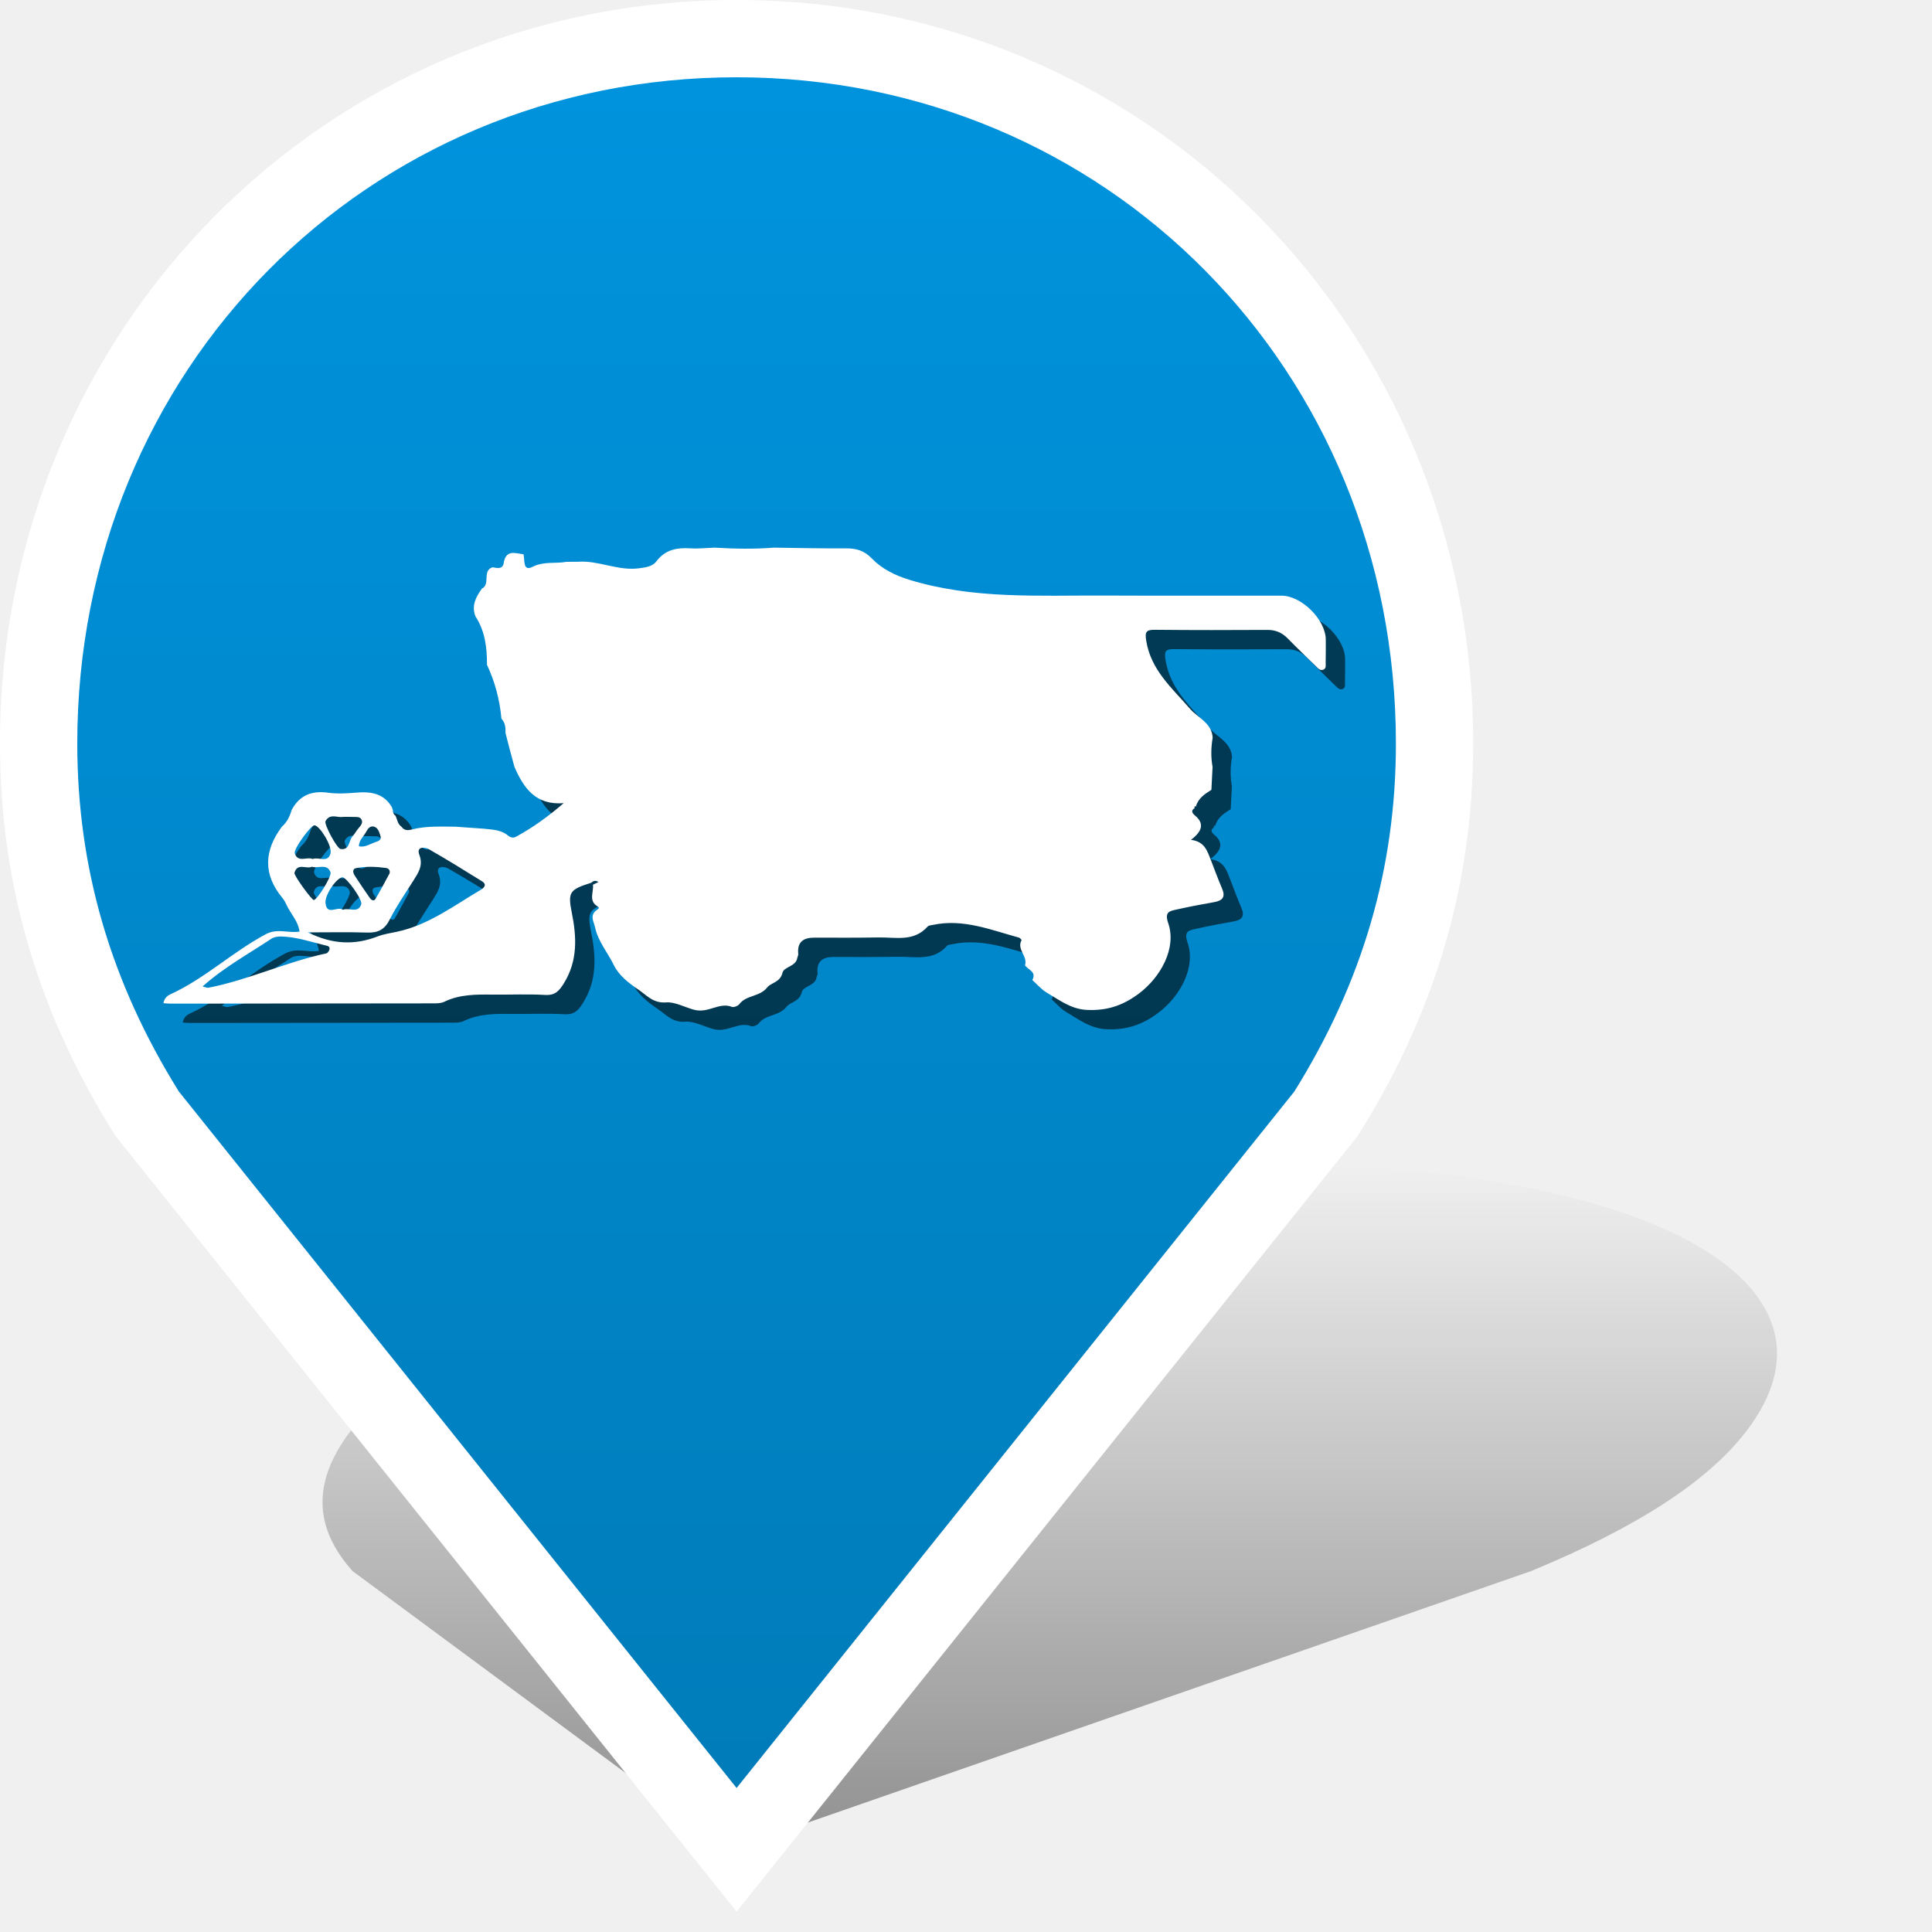
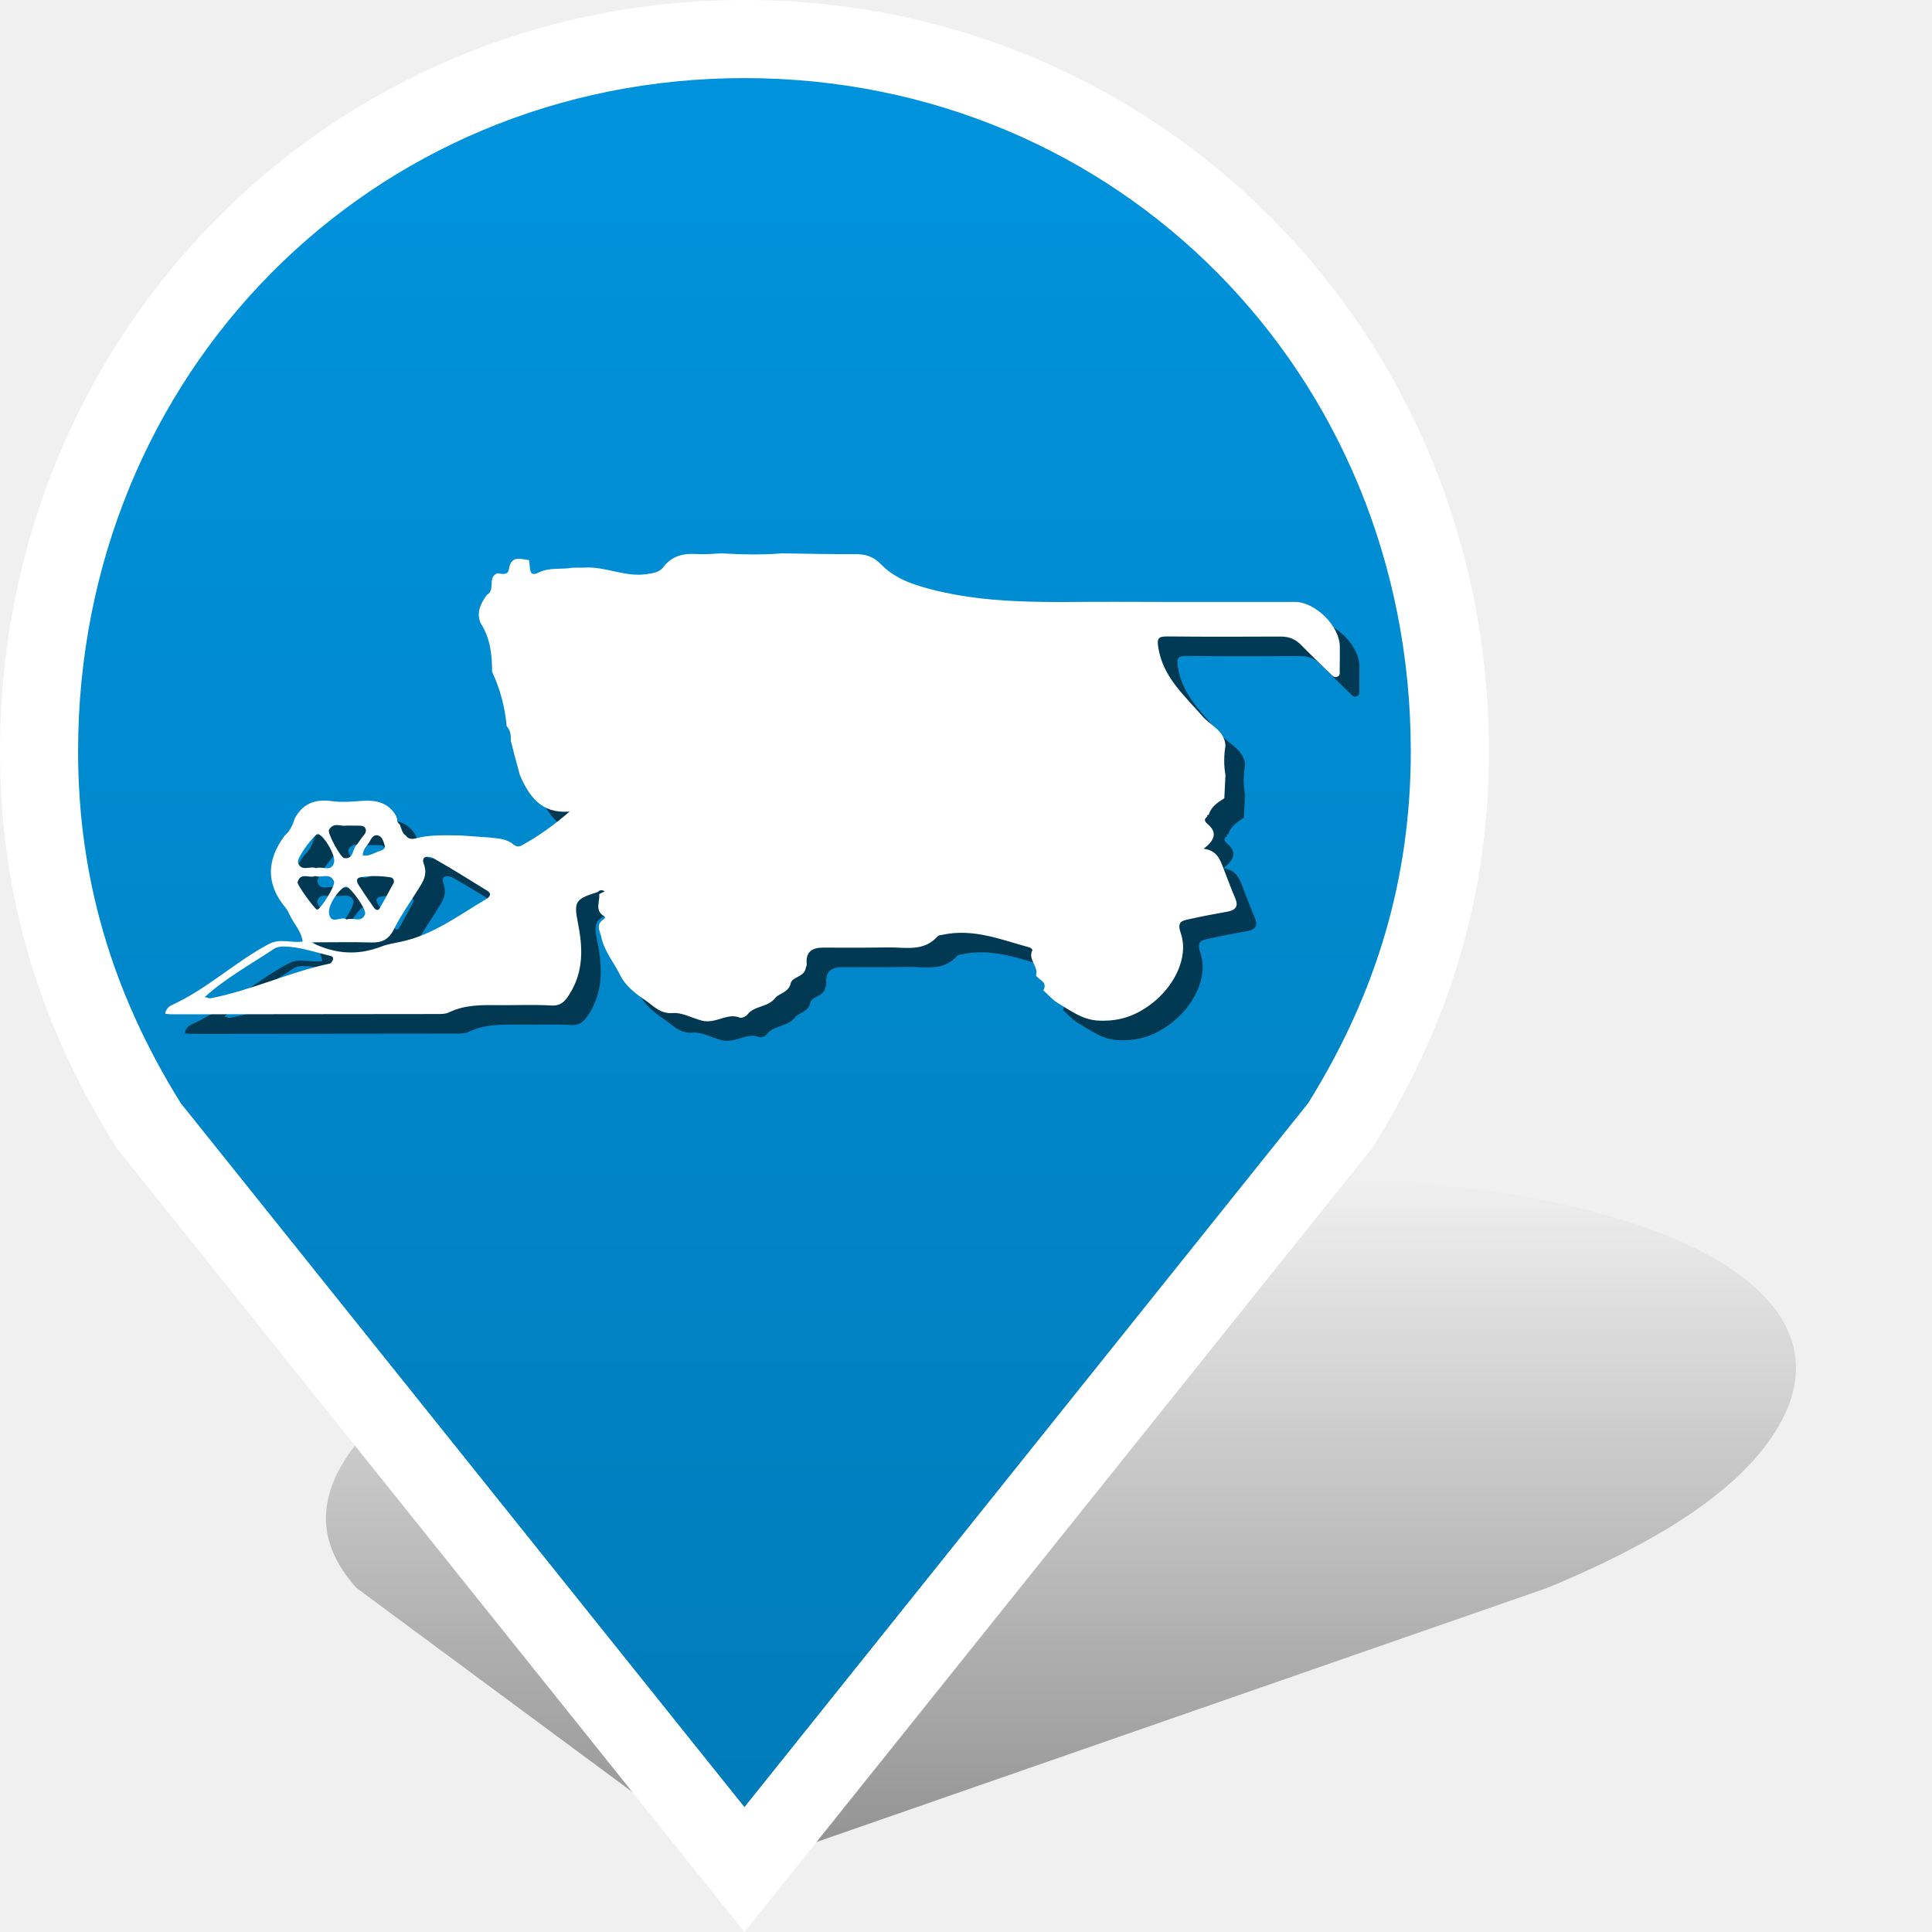
<svg xmlns="http://www.w3.org/2000/svg" version="1.1" id="Layer_1" x="0px" y="0px" viewBox="0 0 50 50" enable-background="new 0 0 50 50" xml:space="preserve">
  <g id="base">
    <g>
-       <linearGradient id="SVGID_1_" gradientUnits="userSpaceOnUse" x1="-15.879" y1="88.032" x2="-15.879" y2="92.471" gradientTransform="matrix(4 0 3.047464 -4 -185.8804 400)">
+       <linearGradient id="SVGID_1_" gradientUnits="userSpaceOnUse" x1="-22.724" y1="6.048" x2="-22.724" y2="3.805" gradientTransform="matrix(8 0 -6.094928 8 237.732 0)">
        <stop offset="0" style="stop-color:#000000;stop-opacity:0.4" />
        <stop offset="1" style="stop-color:#000000;stop-opacity:0" />
      </linearGradient>
-       <path fill="url(#SVGID_1_)" d="M9.124,40.659c-1.021-1.144-1.036-2.332-0.045-3.633    c2.952-3.874,13.198-6.909,23.327-6.909c10.128,0,15.75,3.035,12.799,6.909    c-0.991,1.301-2.816,2.489-5.579,3.633l-20.747,7.214L9.124,40.659z" />
-       <linearGradient id="SVGID_2_" gradientUnits="userSpaceOnUse" x1="4.766" y1="88.032" x2="4.766" y2="99.75" gradientTransform="matrix(4 0 0 -4 0 400)">
+       <path fill="url(#SVGID_1_)" d="M9.221,41.093c-1.032-1.156-1.047-2.357-0.045-3.671    c2.983-3.915,13.339-6.983,23.576-6.983c10.236,0,15.918,3.067,12.935,6.983    c-1.002,1.315-2.846,2.516-5.639,3.671l-20.968,7.291L9.221,41.093z" />
+       <linearGradient id="SVGID_2_" gradientUnits="userSpaceOnUse" x1="2.408" y1="6.048" x2="2.408" y2="0.126" gradientTransform="matrix(8 0 0 8 0 0)">
        <stop offset="0" style="stop-color:#007BB8" />
        <stop offset="1" style="stop-color:#0094DE" />
      </linearGradient>
-       <path fill="url(#SVGID_2_)" d="M3.812,28.829c-1.892-3.019-2.812-6.157-2.812-9.59    c0-10.228,7.934-18.239,18.063-18.239c10.128,0,18.063,8.012,18.063,18.239    c0,3.434-0.92,6.571-2.812,9.59l-15.251,19.044L3.812,28.829z" />
-       <path fill="#FFFFFF" d="M19.063,2c9.568,0,17.063,7.573,17.063,17.24    c0,3.222-0.86,6.17-2.629,9.009L19.063,46.273L4.629,28.249    c-1.769-2.839-2.629-5.788-2.629-9.009C2,9.572,9.495,2,19.063,2     M19.063,0C8.442,0,0,8.52,0,19.239c0,3.848,1.089,7.146,2.996,10.169    L19.063,49.472l16.067-20.064c1.906-3.023,2.996-6.321,2.996-10.169    C38.125,8.52,29.683,0,19.063,0L19.063,0z" />
+       <path fill="url(#SVGID_2_)" d="M3.853,29.137c-1.912-3.052-2.842-6.222-2.842-9.692    c0-10.337,8.019-18.434,18.256-18.434c10.236,0,18.255,8.097,18.255,18.434    c0,3.47-0.93,6.641-2.842,9.692l-15.413,19.247L3.853,29.137z" />
+       <path fill="#FFFFFF" d="M19.266,2.021c9.67,0,17.245,7.653,17.245,17.424    c0,3.256-0.869,6.236-2.657,9.106l-14.588,18.217L4.678,28.55    c-1.788-2.87-2.657-5.849-2.657-9.106C2.021,9.674,9.596,2.021,19.266,2.021     M19.266,0C8.532,0,0,8.611,0,19.444c0,3.889,1.101,7.222,3.028,10.278    l16.238,20.278L35.504,29.722c1.927-3.056,3.028-6.389,3.028-10.278    C38.532,8.611,30,0,19.266,0L19.266,0z" />
    </g>
  </g>
-   <path opacity="0.6" fill="#020302" enable-background="new    " d="M31.881,20.347  c-0.01,0.198-0.02,0.396-0.03,0.594c-0.172,0.107-0.341,0.218-0.401,0.43  c-0.039-0.008-0.047,0.007-0.031,0.041c-0.1,0.062-0.071,0.124-0,0.187  c0.266,0.218,0.187,0.42-0.097,0.636c0.35,0.043,0.421,0.283,0.509,0.508  c0.098,0.25,0.189,0.503,0.295,0.75c0.095,0.22,0.015,0.316-0.203,0.354  c-0.325,0.057-0.649,0.119-0.971,0.191c-0.182,0.04-0.32,0.057-0.218,0.355  c0.221,0.641-0.192,1.394-0.759,1.82c-0.424,0.318-0.837,0.448-1.35,0.423  c-0.41-0.02-0.706-0.255-1.029-0.443c-0.142-0.083-0.254-0.218-0.38-0.33  c0.119-0.217-0.112-0.262-0.189-0.382c0.078-0.23-0.221-0.409-0.09-0.649  c0.005-0.008-0.039-0.059-0.067-0.067c-0.729-0.199-1.443-0.495-2.225-0.329  c-0.048,0.01-0.111,0.012-0.138,0.043c-0.357,0.403-0.83,0.274-1.271,0.282  c-0.551,0.009-1.102,0.008-1.652,0.005c-0.29-0.001-0.457,0.107-0.425,0.425  c0.003,0.033-0.02,0.069-0.026,0.104c-0.039,0.224-0.344,0.22-0.382,0.38  c-0.059,0.251-0.297,0.256-0.392,0.376c-0.2,0.255-0.542,0.195-0.722,0.433  c-0.037,0.049-0.147,0.094-0.196,0.074c-0.33-0.131-0.606,0.175-0.981,0.074  c-0.233-0.063-0.5-0.208-0.719-0.19c-0.343,0.028-0.512-0.194-0.725-0.335  c-0.243-0.161-0.504-0.371-0.626-0.623c-0.16-0.329-0.411-0.617-0.489-0.982  c-0.031-0.144-0.144-0.303,0.028-0.44c0.03-0.024,0.111-0.061,0.04-0.102  c-0.249-0.147-0.099-0.372-0.124-0.563c0.048-0.023,0.095-0.047,0.143-0.07  c-0.067-0.046-0.128-0.039-0.184,0.018c-0.553,0.174-0.615,0.235-0.507,0.77  c0.129,0.641,0.157,1.251-0.206,1.836c-0.119,0.191-0.223,0.313-0.479,0.298  c-0.452-0.026-0.906-0.004-1.359-0.009c-0.43-0.004-0.856-0.009-1.258,0.187  c-0.083,0.04-0.191,0.04-0.287,0.04c-2.265,0.004-4.53,0.005-6.795,0.007  c-0.059,0-0.117-0.007-0.183-0.012c0.019-0.126,0.104-0.195,0.179-0.229  c0.892-0.407,1.606-1.095,2.468-1.555c0.304-0.162,0.571-0.022,0.875-0.068  c-0.034-0.27-0.225-0.453-0.328-0.675c-0.031-0.066-0.064-0.135-0.11-0.19  c-0.511-0.613-0.483-1.23-0.018-1.851c0.134-0.116,0.204-0.269,0.253-0.434  c0.204-0.379,0.518-0.503,0.94-0.445c0.24,0.033,0.489,0.019,0.732-0.002  c0.385-0.032,0.724,0.02,0.931,0.396c-0.005,0.02,0.001,0.036,0.018,0.047  c-0.009,0.066,0.015,0.117,0.067,0.157c0.046,0.098,0.054,0.217,0.156,0.285  c0.066,0.096,0.162,0.096,0.257,0.071c0.376-0.098,0.759-0.076,1.141-0.074  c0.244,0.017,0.488,0.035,0.733,0.052c0.217,0.026,0.441,0.023,0.623,0.177  c0.059,0.05,0.133,0.071,0.205,0.032c0.442-0.24,0.846-0.534,1.236-0.871  c-0.724,0.06-1.037-0.39-1.275-0.941c-0.045-0.168-0.091-0.337-0.136-0.505  c-0.032-0.123-0.063-0.247-0.095-0.37c0.005-0.134-0.005-0.265-0.105-0.369  c-0.043-0.488-0.167-0.953-0.374-1.397c0.002-0.441-0.049-0.869-0.297-1.25  c-0.111-0.278,0.01-0.502,0.165-0.719c0.231-0.115-0.001-0.46,0.275-0.553  c0.118,0.021,0.263,0.058,0.289-0.106c0.056-0.36,0.296-0.258,0.513-0.23  l0.002,0.004c0.033,0.146-0.022,0.449,0.231,0.321  c0.299-0.151,0.59-0.076,0.88-0.13c0.098-0.001,0.196-0.002,0.294-0.002  c0.535-0.04,1.034,0.241,1.578,0.17c0.18-0.024,0.352-0.044,0.457-0.183  c0.228-0.304,0.531-0.355,0.879-0.334c0.207,0.013,0.415-0.011,0.623-0.018  c0.511,0.03,1.022,0.041,1.533,0c0.622,0.008,1.244,0.023,1.866,0.019  c0.269-0.001,0.47,0.052,0.677,0.266c0.256,0.264,0.589,0.432,0.97,0.548  c1.652,0.506,3.345,0.399,5.031,0.407c1.532,0.007,3.064,0.001,4.596,0.003  c0.521,0.001,1.145,0.624,1.146,1.139c0,0.196,0.002,0.392-0.003,0.588  c-0.002,0.068,0.024,0.158-0.065,0.19c-0.082,0.029-0.135-0.04-0.186-0.09  c-0.246-0.239-0.493-0.477-0.733-0.722c-0.146-0.149-0.312-0.22-0.523-0.219  c-0.968,0.005-1.936,0.007-2.904-0.003c-0.232-0.002-0.272,0.046-0.232,0.289  c0.123,0.757,0.668,1.218,1.127,1.75c0.207,0.24,0.568,0.368,0.592,0.752  C31.841,19.841,31.835,20.094,31.881,20.347z M8.469,24.63  c0.643,0.318,1.216,0.331,1.801,0.106c0.158-0.061,0.33-0.086,0.496-0.121  c0.819-0.172,1.474-0.673,2.173-1.085c0.08-0.047,0.177-0.134,0.034-0.223  c-0.456-0.283-0.912-0.568-1.379-0.832c-0.091-0.052-0.327-0.079-0.242,0.147  c0.107,0.283-0.028,0.467-0.157,0.674c-0.208,0.331-0.434,0.653-0.609,1.001  c-0.13,0.26-0.301,0.347-0.578,0.338C9.521,24.619,9.033,24.63,8.469,24.63z   M5.742,26.03c0.083,0.019,0.12,0.039,0.151,0.033  c1.043-0.204,2.011-0.668,3.051-0.889c0.035-0.007,0.077-0.067,0.084-0.107  c0.016-0.085-0.068-0.09-0.12-0.103c-0.379-0.094-0.751-0.222-1.146-0.228  c-0.081-0.001-0.177,0.016-0.242,0.06C6.933,25.188,6.309,25.524,5.742,26.03z   M9.355,21.641c-0.109,0.028-0.318-0.101-0.431,0.111  c-0.042,0.079,0.295,0.706,0.389,0.72c0.245,0.036,0.208-0.218,0.311-0.329  c0.057-0.062,0.097-0.14,0.151-0.204c0.056-0.067,0.124-0.137,0.083-0.225  c-0.043-0.089-0.146-0.068-0.229-0.072C9.556,21.638,9.483,21.641,9.355,21.641z   M8.571,22.931c-0.143,0.07-0.374-0.112-0.451,0.158  c-0.019,0.067,0.444,0.697,0.499,0.703c0.08,0.009,0.478-0.613,0.433-0.723  C8.959,22.839,8.738,22.984,8.571,22.931z M9.373,24.045  c0.165-0.064,0.389,0.102,0.475-0.137c0.044-0.122-0.376-0.695-0.48-0.703  c-0.136-0.01-0.466,0.442-0.444,0.665C8.958,24.213,9.241,23.939,9.373,24.045z   M8.592,22.731c0.155-0.061,0.394,0.11,0.461-0.143  c0.052-0.197-0.285-0.728-0.416-0.729c-0.091-0.001-0.545,0.61-0.508,0.726  C8.21,22.836,8.44,22.664,8.592,22.731z M10.584,23.099  c0.015-0.078-0.027-0.125-0.091-0.134c-0.254-0.036-0.512-0.045-0.765,0  c-0.126,0.022-0.091,0.129-0.044,0.202c0.124,0.194,0.256,0.384,0.388,0.574  c0.038,0.056,0.105,0.092,0.146,0.023C10.348,23.545,10.464,23.319,10.584,23.099z   M9.787,22.402c0.163,0.034,0.287-0.06,0.42-0.105  c0.076-0.026,0.18-0.052,0.137-0.172c-0.032-0.09-0.058-0.2-0.163-0.231  c-0.097-0.028-0.159,0.046-0.2,0.125C9.916,22.143,9.791,22.238,9.787,22.402z" />
-   <path fill="#FFFFFF" d="M31.381,19.847c-0.01,0.198-0.02,0.396-0.03,0.594  c-0.172,0.107-0.341,0.218-0.401,0.43c-0.039-0.008-0.047,0.007-0.031,0.041  c-0.1,0.062-0.071,0.124-0,0.187c0.266,0.218,0.187,0.42-0.097,0.636  c0.35,0.043,0.421,0.283,0.509,0.508c0.098,0.25,0.189,0.503,0.295,0.75  c0.095,0.22,0.015,0.316-0.203,0.354c-0.325,0.057-0.649,0.119-0.971,0.191  c-0.182,0.04-0.32,0.057-0.218,0.355c0.221,0.641-0.192,1.394-0.759,1.82  c-0.424,0.318-0.837,0.448-1.35,0.423c-0.41-0.02-0.706-0.255-1.029-0.443  c-0.142-0.083-0.254-0.218-0.38-0.33c0.119-0.217-0.112-0.262-0.189-0.382  c0.078-0.23-0.221-0.409-0.09-0.649c0.005-0.008-0.039-0.059-0.067-0.067  c-0.729-0.199-1.443-0.495-2.225-0.329c-0.048,0.01-0.111,0.012-0.138,0.043  c-0.357,0.403-0.83,0.274-1.271,0.282c-0.551,0.009-1.102,0.008-1.652,0.005  c-0.29-0.001-0.457,0.107-0.425,0.425c0.003,0.033-0.02,0.069-0.026,0.104  c-0.039,0.224-0.344,0.22-0.382,0.38c-0.059,0.251-0.297,0.256-0.392,0.376  c-0.2,0.255-0.542,0.195-0.722,0.433c-0.037,0.049-0.147,0.094-0.196,0.074  c-0.33-0.131-0.606,0.175-0.981,0.074c-0.233-0.063-0.5-0.208-0.719-0.19  c-0.343,0.028-0.512-0.194-0.725-0.335c-0.243-0.161-0.504-0.371-0.626-0.623  c-0.16-0.329-0.411-0.617-0.489-0.982c-0.031-0.144-0.144-0.303,0.028-0.44  c0.03-0.024,0.111-0.061,0.04-0.102c-0.249-0.147-0.099-0.372-0.124-0.563  c0.048-0.023,0.095-0.047,0.143-0.07c-0.067-0.046-0.128-0.039-0.184,0.018  c-0.553,0.174-0.615,0.235-0.507,0.77c0.129,0.641,0.157,1.251-0.206,1.836  c-0.119,0.191-0.223,0.313-0.479,0.298c-0.452-0.026-0.906-0.004-1.359-0.009  c-0.43-0.004-0.856-0.009-1.258,0.187c-0.083,0.04-0.191,0.04-0.287,0.04  c-2.265,0.004-4.53,0.005-6.795,0.007c-0.059,0-0.117-0.007-0.183-0.012  c0.019-0.126,0.104-0.195,0.179-0.229c0.892-0.407,1.606-1.095,2.468-1.555  c0.304-0.162,0.571-0.022,0.875-0.068c-0.034-0.27-0.225-0.453-0.328-0.675  c-0.031-0.066-0.064-0.135-0.11-0.19c-0.511-0.613-0.483-1.23-0.018-1.851  c0.134-0.116,0.204-0.269,0.253-0.434c0.204-0.379,0.518-0.503,0.94-0.445  c0.24,0.033,0.489,0.019,0.732-0.002c0.385-0.032,0.724,0.02,0.931,0.396  c-0.005,0.02,0.001,0.036,0.018,0.047c-0.009,0.066,0.015,0.117,0.067,0.157  c0.046,0.098,0.054,0.217,0.156,0.285c0.066,0.096,0.162,0.096,0.257,0.071  c0.376-0.098,0.759-0.076,1.141-0.074c0.244,0.017,0.488,0.035,0.733,0.052  c0.217,0.026,0.441,0.023,0.623,0.177c0.059,0.05,0.133,0.071,0.205,0.032  c0.442-0.24,0.846-0.534,1.236-0.871c-0.724,0.06-1.037-0.39-1.275-0.941  c-0.045-0.168-0.091-0.337-0.136-0.505c-0.032-0.123-0.063-0.247-0.095-0.37  c0.005-0.134-0.005-0.265-0.105-0.369c-0.043-0.488-0.167-0.953-0.374-1.397  c0.002-0.441-0.049-0.869-0.297-1.25c-0.111-0.278,0.01-0.502,0.165-0.719  c0.231-0.115-0.001-0.46,0.275-0.553c0.118,0.021,0.263,0.058,0.289-0.106  c0.056-0.36,0.296-0.258,0.513-0.23l0.002,0.004  c0.033,0.146-0.022,0.449,0.231,0.321c0.299-0.151,0.59-0.076,0.88-0.13  c0.098-0.001,0.196-0.002,0.294-0.002c0.535-0.04,1.034,0.241,1.578,0.17  c0.18-0.024,0.352-0.044,0.457-0.183c0.228-0.304,0.531-0.355,0.879-0.334  c0.207,0.013,0.415-0.011,0.623-0.018c0.511,0.03,1.022,0.041,1.533,0  c0.622,0.008,1.244,0.023,1.866,0.019c0.269-0.002,0.47,0.052,0.677,0.266  c0.256,0.264,0.589,0.432,0.97,0.548c1.652,0.506,3.345,0.399,5.031,0.407  c1.532,0.007,3.064,0.001,4.596,0.003c0.521,0.001,1.145,0.624,1.146,1.139  c0,0.196,0.002,0.392-0.003,0.588c-0.002,0.068,0.024,0.158-0.065,0.19  c-0.082,0.029-0.135-0.04-0.186-0.09c-0.246-0.239-0.493-0.477-0.733-0.722  c-0.146-0.149-0.312-0.22-0.523-0.219c-0.968,0.005-1.936,0.007-2.904-0.003  c-0.232-0.002-0.272,0.046-0.232,0.289c0.123,0.757,0.668,1.218,1.127,1.75  c0.207,0.24,0.568,0.368,0.592,0.752C31.341,19.341,31.335,19.594,31.381,19.847z   M7.969,24.13c0.643,0.318,1.216,0.331,1.801,0.106  c0.158-0.061,0.33-0.086,0.496-0.121c0.819-0.172,1.474-0.673,2.173-1.085  c0.08-0.047,0.177-0.134,0.034-0.223c-0.456-0.283-0.912-0.568-1.379-0.832  c-0.091-0.052-0.327-0.079-0.242,0.147c0.107,0.283-0.028,0.467-0.157,0.674  c-0.208,0.331-0.434,0.653-0.609,1.001c-0.13,0.26-0.301,0.347-0.578,0.338  C9.021,24.119,8.533,24.13,7.969,24.13z M5.242,25.53  c0.083,0.019,0.12,0.039,0.151,0.033c1.043-0.204,2.011-0.668,3.051-0.889  c0.035-0.007,0.077-0.067,0.084-0.107c0.016-0.085-0.068-0.09-0.12-0.103  c-0.379-0.094-0.751-0.222-1.146-0.228c-0.081-0.001-0.177,0.016-0.242,0.06  C6.433,24.688,5.809,25.024,5.242,25.53z M8.855,21.141  c-0.109,0.028-0.318-0.101-0.431,0.111c-0.042,0.079,0.295,0.706,0.389,0.72  c0.245,0.036,0.208-0.218,0.311-0.329c0.057-0.062,0.097-0.14,0.151-0.204  c0.056-0.067,0.124-0.137,0.083-0.225c-0.043-0.089-0.146-0.068-0.229-0.072  C9.056,21.138,8.983,21.141,8.855,21.141z M8.071,22.431  c-0.143,0.07-0.374-0.112-0.451,0.158c-0.019,0.067,0.444,0.697,0.499,0.703  c0.08,0.009,0.478-0.613,0.433-0.723C8.459,22.339,8.238,22.484,8.071,22.431z   M8.873,23.545c0.165-0.064,0.389,0.102,0.475-0.137  c0.044-0.122-0.376-0.695-0.48-0.703c-0.136-0.01-0.466,0.442-0.444,0.665  C8.458,23.713,8.741,23.439,8.873,23.545z M8.092,22.231  c0.155-0.061,0.394,0.11,0.461-0.143c0.052-0.197-0.285-0.728-0.416-0.729  c-0.091-0.001-0.545,0.61-0.508,0.726C7.71,22.336,7.94,22.164,8.092,22.231z   M10.084,22.599c0.015-0.078-0.027-0.125-0.091-0.135  c-0.254-0.036-0.512-0.045-0.765,0c-0.126,0.022-0.091,0.129-0.044,0.202  c0.124,0.194,0.256,0.384,0.388,0.574c0.038,0.056,0.105,0.092,0.146,0.023  C9.848,23.045,9.964,22.819,10.084,22.599z M9.287,21.902  c0.163,0.034,0.287-0.06,0.42-0.105c0.076-0.026,0.18-0.052,0.137-0.172  c-0.032-0.09-0.058-0.2-0.163-0.231c-0.097-0.028-0.159,0.046-0.2,0.125  C9.416,21.643,9.291,21.738,9.287,21.902z" />
+   <path opacity="0.6" fill="#020302" enable-background="new    " d="M32.221,20.564  c-0.01,0.2-0.02,0.4-0.03,0.6c-0.174,0.108-0.344,0.22-0.405,0.434  c-0.039-0.008-0.048,0.007-0.032,0.041c-0.101,0.063-0.071,0.126-0,0.189  c0.269,0.22,0.189,0.424-0.098,0.643c0.354,0.044,0.425,0.286,0.515,0.513  c0.099,0.253,0.191,0.509,0.299,0.758c0.096,0.222,0.015,0.319-0.205,0.358  c-0.328,0.058-0.656,0.12-0.982,0.193c-0.184,0.041-0.324,0.058-0.22,0.359  c0.223,0.648-0.194,1.409-0.767,1.839c-0.428,0.321-0.846,0.452-1.364,0.427  c-0.415-0.02-0.714-0.257-1.04-0.448c-0.144-0.084-0.257-0.221-0.384-0.334  c0.12-0.22-0.113-0.264-0.191-0.386c0.079-0.232-0.223-0.414-0.091-0.656  c0.005-0.008-0.04-0.06-0.068-0.067c-0.736-0.201-1.459-0.5-2.249-0.332  c-0.048,0.01-0.112,0.012-0.14,0.044c-0.36,0.408-0.839,0.277-1.285,0.285  c-0.557,0.009-1.113,0.008-1.67,0.005c-0.294-0.001-0.462,0.109-0.43,0.429  c0.003,0.034-0.02,0.07-0.026,0.105c-0.039,0.227-0.347,0.222-0.386,0.384  c-0.06,0.254-0.301,0.259-0.396,0.38c-0.203,0.258-0.548,0.197-0.73,0.438  c-0.037,0.05-0.148,0.095-0.198,0.075c-0.334-0.133-0.613,0.177-0.992,0.075  c-0.235-0.064-0.505-0.21-0.727-0.192c-0.347,0.029-0.518-0.196-0.733-0.339  c-0.246-0.163-0.509-0.375-0.633-0.629c-0.161-0.332-0.415-0.623-0.494-0.993  c-0.031-0.145-0.145-0.306,0.028-0.444c0.03-0.024,0.112-0.062,0.041-0.104  c-0.252-0.149-0.1-0.376-0.125-0.569c0.048-0.024,0.096-0.047,0.144-0.071  c-0.067-0.046-0.129-0.039-0.186,0.018c-0.559,0.176-0.621,0.237-0.512,0.778  c0.13,0.648,0.159,1.265-0.209,1.855c-0.12,0.193-0.225,0.317-0.484,0.302  c-0.456-0.027-0.915-0.004-1.373-0.009c-0.434-0.005-0.866-0.009-1.271,0.189  c-0.084,0.041-0.193,0.041-0.29,0.041c-2.289,0.004-4.578,0.005-6.867,0.007  c-0.059,0-0.118-0.007-0.185-0.012c0.019-0.127,0.105-0.197,0.181-0.231  c0.902-0.411,1.623-1.107,2.494-1.571c0.307-0.164,0.577-0.022,0.884-0.069  C8.305,24.599,8.112,24.414,8.008,24.189c-0.031-0.067-0.064-0.136-0.111-0.192  c-0.517-0.62-0.489-1.243-0.018-1.871c0.135-0.117,0.206-0.272,0.256-0.439  c0.206-0.383,0.523-0.508,0.95-0.45c0.242,0.033,0.495,0.019,0.74-0.002  c0.39-0.032,0.732,0.02,0.941,0.4c-0.005,0.02,0.001,0.036,0.018,0.048  c-0.009,0.066,0.015,0.118,0.068,0.158c0.046,0.099,0.054,0.22,0.157,0.288  c0.066,0.097,0.163,0.097,0.26,0.072c0.38-0.099,0.767-0.077,1.153-0.075  c0.247,0.018,0.494,0.035,0.74,0.053c0.219,0.026,0.446,0.023,0.629,0.179  c0.06,0.05,0.134,0.072,0.207,0.032c0.447-0.243,0.855-0.539,1.249-0.881  c-0.731,0.06-1.048-0.394-1.288-0.951c-0.046-0.17-0.092-0.34-0.137-0.511  c-0.032-0.125-0.064-0.25-0.096-0.374c0.005-0.136-0.005-0.267-0.106-0.373  c-0.043-0.493-0.169-0.963-0.378-1.411c0.002-0.445-0.049-0.878-0.3-1.263  c-0.112-0.281,0.01-0.508,0.166-0.727c0.233-0.117-0.001-0.465,0.278-0.559  c0.119,0.021,0.266,0.059,0.292-0.107c0.056-0.363,0.299-0.261,0.519-0.232  l0.002,0.004c0.033,0.148-0.022,0.454,0.233,0.324  c0.302-0.153,0.597-0.077,0.889-0.132c0.099-0.001,0.198-0.002,0.297-0.002  c0.541-0.04,1.045,0.244,1.595,0.172c0.182-0.024,0.356-0.045,0.462-0.185  c0.231-0.307,0.537-0.359,0.888-0.338c0.209,0.013,0.42-0.011,0.63-0.018  c0.517,0.031,1.033,0.041,1.55,0c0.629,0.008,1.257,0.023,1.886,0.02  c0.272-0.002,0.475,0.053,0.684,0.269c0.259,0.267,0.595,0.436,0.98,0.554  c1.67,0.511,3.381,0.404,5.085,0.411c1.548,0.007,3.097,0.001,4.645,0.003  c0.527,0.001,1.157,0.631,1.158,1.151c0,0.198,0.002,0.396-0.003,0.595  c-0.002,0.069,0.025,0.16-0.066,0.192c-0.083,0.029-0.137-0.041-0.188-0.091  c-0.249-0.242-0.498-0.482-0.741-0.73c-0.148-0.151-0.315-0.222-0.529-0.221  c-0.978,0.005-1.957,0.007-2.935-0.003c-0.235-0.002-0.275,0.047-0.235,0.293  c0.124,0.766,0.675,1.231,1.139,1.769c0.209,0.242,0.574,0.372,0.599,0.76  C32.18,20.053,32.174,20.308,32.221,20.564z M8.56,24.893  c0.649,0.322,1.229,0.335,1.82,0.107c0.159-0.061,0.333-0.087,0.502-0.123  c0.828-0.174,1.49-0.68,2.196-1.097c0.081-0.048,0.179-0.135,0.034-0.225  c-0.461-0.286-0.922-0.574-1.394-0.841c-0.092-0.052-0.33-0.08-0.244,0.148  c0.108,0.286-0.028,0.472-0.159,0.681c-0.21,0.334-0.439,0.66-0.615,1.011  c-0.131,0.263-0.304,0.351-0.584,0.342C9.623,24.882,9.129,24.893,8.56,24.893z   M5.803,26.308c0.084,0.02,0.121,0.04,0.152,0.034  c1.055-0.206,2.033-0.675,3.083-0.898c0.036-0.008,0.078-0.067,0.085-0.109  c0.016-0.086-0.068-0.091-0.122-0.104c-0.383-0.095-0.759-0.225-1.159-0.23  c-0.082-0.001-0.178,0.016-0.245,0.06C7.007,25.456,6.376,25.796,5.803,26.308z   M9.455,21.872c-0.111,0.028-0.321-0.102-0.436,0.112  c-0.043,0.08,0.298,0.714,0.393,0.728c0.247,0.036,0.21-0.22,0.315-0.333  c0.058-0.062,0.098-0.141,0.153-0.207c0.057-0.068,0.126-0.139,0.083-0.227  c-0.043-0.09-0.148-0.068-0.232-0.072C9.658,21.869,9.584,21.872,9.455,21.872z   M8.662,23.176c-0.145,0.07-0.378-0.113-0.456,0.159  c-0.019,0.067,0.449,0.705,0.505,0.711c0.081,0.009,0.483-0.62,0.438-0.73  C9.055,23.083,8.832,23.229,8.662,23.176z M9.473,24.301  c0.167-0.065,0.393,0.103,0.48-0.139c0.044-0.123-0.38-0.702-0.485-0.71  c-0.137-0.01-0.471,0.447-0.449,0.673C9.053,24.471,9.34,24.195,9.473,24.301z   M8.684,22.973c0.157-0.061,0.399,0.111,0.466-0.144  c0.052-0.199-0.288-0.735-0.42-0.737c-0.092-0.001-0.551,0.617-0.514,0.734  C8.297,23.08,8.53,22.906,8.684,22.973z M10.697,23.345  c0.015-0.079-0.027-0.127-0.092-0.136c-0.257-0.037-0.517-0.045-0.773,0  c-0.127,0.023-0.092,0.13-0.044,0.204c0.126,0.196,0.259,0.388,0.392,0.58  c0.039,0.056,0.107,0.093,0.148,0.023C10.459,23.796,10.576,23.568,10.697,23.345z   M9.891,22.641c0.165,0.034,0.29-0.061,0.425-0.106  c0.076-0.026,0.182-0.053,0.139-0.174c-0.033-0.091-0.059-0.203-0.164-0.234  c-0.098-0.029-0.16,0.047-0.202,0.126C10.022,22.379,9.895,22.475,9.891,22.641z" />
+   <path fill="#FFFFFF" d="M31.715,20.059c-0.01,0.2-0.02,0.4-0.03,0.6  c-0.174,0.108-0.344,0.22-0.405,0.434c-0.039-0.008-0.048,0.007-0.032,0.041  c-0.101,0.063-0.071,0.126-0,0.189c0.269,0.22,0.189,0.424-0.098,0.643  c0.354,0.044,0.425,0.286,0.515,0.513c0.099,0.253,0.191,0.509,0.299,0.758  c0.096,0.222,0.015,0.319-0.205,0.358c-0.328,0.058-0.656,0.12-0.982,0.193  c-0.184,0.041-0.324,0.058-0.22,0.359c0.223,0.648-0.194,1.409-0.767,1.839  c-0.428,0.321-0.846,0.452-1.364,0.427c-0.415-0.02-0.714-0.257-1.04-0.448  c-0.144-0.084-0.257-0.221-0.384-0.334c0.12-0.22-0.113-0.264-0.191-0.386  c0.079-0.232-0.223-0.414-0.091-0.656c0.005-0.008-0.04-0.06-0.068-0.067  c-0.736-0.201-1.459-0.5-2.249-0.332c-0.048,0.01-0.112,0.012-0.14,0.044  c-0.36,0.408-0.839,0.277-1.285,0.285c-0.557,0.009-1.113,0.008-1.67,0.005  c-0.294-0.001-0.462,0.109-0.43,0.429c0.003,0.034-0.02,0.07-0.026,0.105  c-0.039,0.227-0.347,0.222-0.386,0.384c-0.06,0.254-0.301,0.259-0.396,0.38  c-0.203,0.258-0.548,0.197-0.73,0.438c-0.037,0.05-0.148,0.095-0.198,0.075  c-0.334-0.133-0.613,0.177-0.992,0.075c-0.235-0.064-0.505-0.21-0.727-0.192  c-0.347,0.029-0.518-0.196-0.733-0.339c-0.246-0.163-0.509-0.375-0.633-0.629  c-0.161-0.332-0.415-0.623-0.494-0.993c-0.031-0.145-0.145-0.306,0.028-0.444  c0.03-0.024,0.112-0.062,0.041-0.104c-0.252-0.149-0.1-0.376-0.125-0.569  c0.048-0.024,0.096-0.047,0.144-0.071c-0.067-0.046-0.129-0.039-0.186,0.018  c-0.559,0.176-0.621,0.237-0.512,0.778c0.13,0.648,0.159,1.265-0.209,1.855  c-0.12,0.193-0.225,0.317-0.484,0.302c-0.456-0.027-0.915-0.004-1.373-0.009  c-0.434-0.005-0.866-0.009-1.271,0.189c-0.084,0.041-0.193,0.041-0.29,0.041  c-2.289,0.004-4.578,0.005-6.867,0.007c-0.059,0-0.118-0.007-0.185-0.012  c0.019-0.127,0.105-0.197,0.181-0.231c0.902-0.411,1.623-1.107,2.494-1.571  c0.307-0.164,0.577-0.022,0.884-0.069c-0.035-0.273-0.228-0.458-0.332-0.683  c-0.031-0.067-0.064-0.136-0.111-0.192c-0.517-0.62-0.489-1.243-0.018-1.871  c0.135-0.117,0.206-0.272,0.256-0.439c0.206-0.383,0.523-0.508,0.95-0.45  c0.242,0.033,0.495,0.019,0.74-0.002c0.39-0.032,0.732,0.02,0.941,0.4  c-0.005,0.02,0.001,0.036,0.018,0.048c-0.009,0.066,0.015,0.118,0.068,0.158  c0.046,0.099,0.054,0.22,0.157,0.288c0.066,0.097,0.163,0.097,0.26,0.072  c0.38-0.099,0.767-0.077,1.153-0.075c0.247,0.018,0.494,0.035,0.74,0.053  c0.219,0.026,0.446,0.023,0.629,0.179c0.06,0.05,0.134,0.072,0.207,0.032  c0.447-0.243,0.855-0.539,1.249-0.881c-0.731,0.06-1.048-0.394-1.288-0.951  c-0.046-0.17-0.092-0.34-0.137-0.511c-0.032-0.125-0.064-0.25-0.096-0.374  c0.005-0.136-0.005-0.267-0.106-0.373c-0.043-0.493-0.169-0.963-0.378-1.411  c0.002-0.445-0.049-0.878-0.3-1.263c-0.112-0.281,0.01-0.508,0.166-0.727  c0.233-0.117-0.001-0.465,0.278-0.559c0.119,0.021,0.266,0.059,0.292-0.107  c0.056-0.363,0.299-0.261,0.519-0.232l0.002,0.004  c0.033,0.148-0.022,0.454,0.233,0.324c0.302-0.153,0.597-0.077,0.889-0.132  c0.099-0.001,0.198-0.002,0.297-0.002c0.541-0.04,1.045,0.244,1.595,0.172  c0.182-0.024,0.356-0.045,0.462-0.185c0.231-0.307,0.537-0.359,0.888-0.338  c0.209,0.013,0.42-0.011,0.63-0.018c0.517,0.031,1.033,0.041,1.55,0  c0.629,0.008,1.257,0.023,1.886,0.02c0.272-0.002,0.475,0.053,0.684,0.269  c0.259,0.267,0.595,0.436,0.98,0.554c1.67,0.511,3.381,0.404,5.085,0.411  c1.548,0.007,3.097,0.001,4.645,0.003c0.527,0.001,1.157,0.631,1.158,1.151  c0,0.198,0.002,0.396-0.003,0.595c-0.002,0.069,0.025,0.16-0.066,0.192  c-0.083,0.029-0.137-0.041-0.188-0.091c-0.249-0.242-0.498-0.482-0.741-0.73  c-0.148-0.151-0.315-0.222-0.529-0.221c-0.978,0.005-1.957,0.007-2.935-0.003  c-0.235-0.002-0.275,0.047-0.235,0.293c0.124,0.766,0.675,1.231,1.139,1.769  c0.209,0.242,0.574,0.372,0.599,0.76C31.675,19.548,31.669,19.803,31.715,20.059z   M8.054,24.388c0.649,0.322,1.229,0.335,1.82,0.107  c0.159-0.061,0.333-0.087,0.502-0.123c0.828-0.174,1.49-0.68,2.196-1.097  c0.081-0.048,0.179-0.135,0.034-0.225c-0.461-0.286-0.922-0.574-1.394-0.841  c-0.092-0.052-0.33-0.08-0.244,0.148c0.108,0.286-0.028,0.472-0.159,0.681  c-0.21,0.334-0.439,0.66-0.615,1.011c-0.131,0.263-0.304,0.351-0.584,0.342  C9.117,24.377,8.624,24.388,8.054,24.388z M5.298,25.802  c0.084,0.02,0.121,0.04,0.152,0.034c1.055-0.206,2.033-0.675,3.083-0.898  c0.036-0.008,0.078-0.067,0.085-0.109c0.016-0.086-0.068-0.091-0.122-0.104  c-0.383-0.095-0.759-0.225-1.159-0.23c-0.082-0.001-0.178,0.016-0.245,0.06  C6.502,24.951,5.871,25.291,5.298,25.802z M8.949,21.367  c-0.111,0.028-0.321-0.102-0.436,0.112c-0.043,0.08,0.298,0.714,0.393,0.728  c0.247,0.036,0.21-0.22,0.315-0.333c0.058-0.062,0.098-0.141,0.153-0.207  c0.057-0.068,0.126-0.139,0.083-0.227c-0.043-0.09-0.148-0.068-0.232-0.072  C9.152,21.364,9.079,21.367,8.949,21.367z M8.157,22.671  c-0.145,0.07-0.378-0.113-0.456,0.159c-0.019,0.067,0.449,0.705,0.505,0.711  c0.081,0.009,0.483-0.62,0.438-0.73C8.549,22.577,8.326,22.724,8.157,22.671z   M8.968,23.796c0.167-0.065,0.393,0.103,0.48-0.139  c0.044-0.123-0.38-0.702-0.485-0.71c-0.137-0.01-0.471,0.447-0.449,0.673  C8.548,23.966,8.834,23.689,8.968,23.796z M8.179,22.468  c0.157-0.061,0.399,0.111,0.466-0.144c0.052-0.199-0.288-0.735-0.42-0.737  c-0.092-0.001-0.551,0.617-0.514,0.734C7.792,22.574,8.025,22.401,8.179,22.468z   M10.192,22.84c0.015-0.079-0.027-0.127-0.092-0.136  c-0.257-0.037-0.517-0.045-0.773,0c-0.127,0.023-0.092,0.13-0.044,0.204  c0.126,0.196,0.259,0.388,0.392,0.58c0.039,0.056,0.107,0.093,0.148,0.023  C9.953,23.291,10.071,23.063,10.192,22.84z M9.386,22.136  c0.165,0.034,0.29-0.061,0.425-0.106c0.076-0.026,0.182-0.053,0.139-0.174  c-0.033-0.091-0.059-0.203-0.164-0.234c-0.098-0.029-0.16,0.047-0.202,0.126  C9.517,21.874,9.39,21.97,9.386,22.136z" />
</svg>
